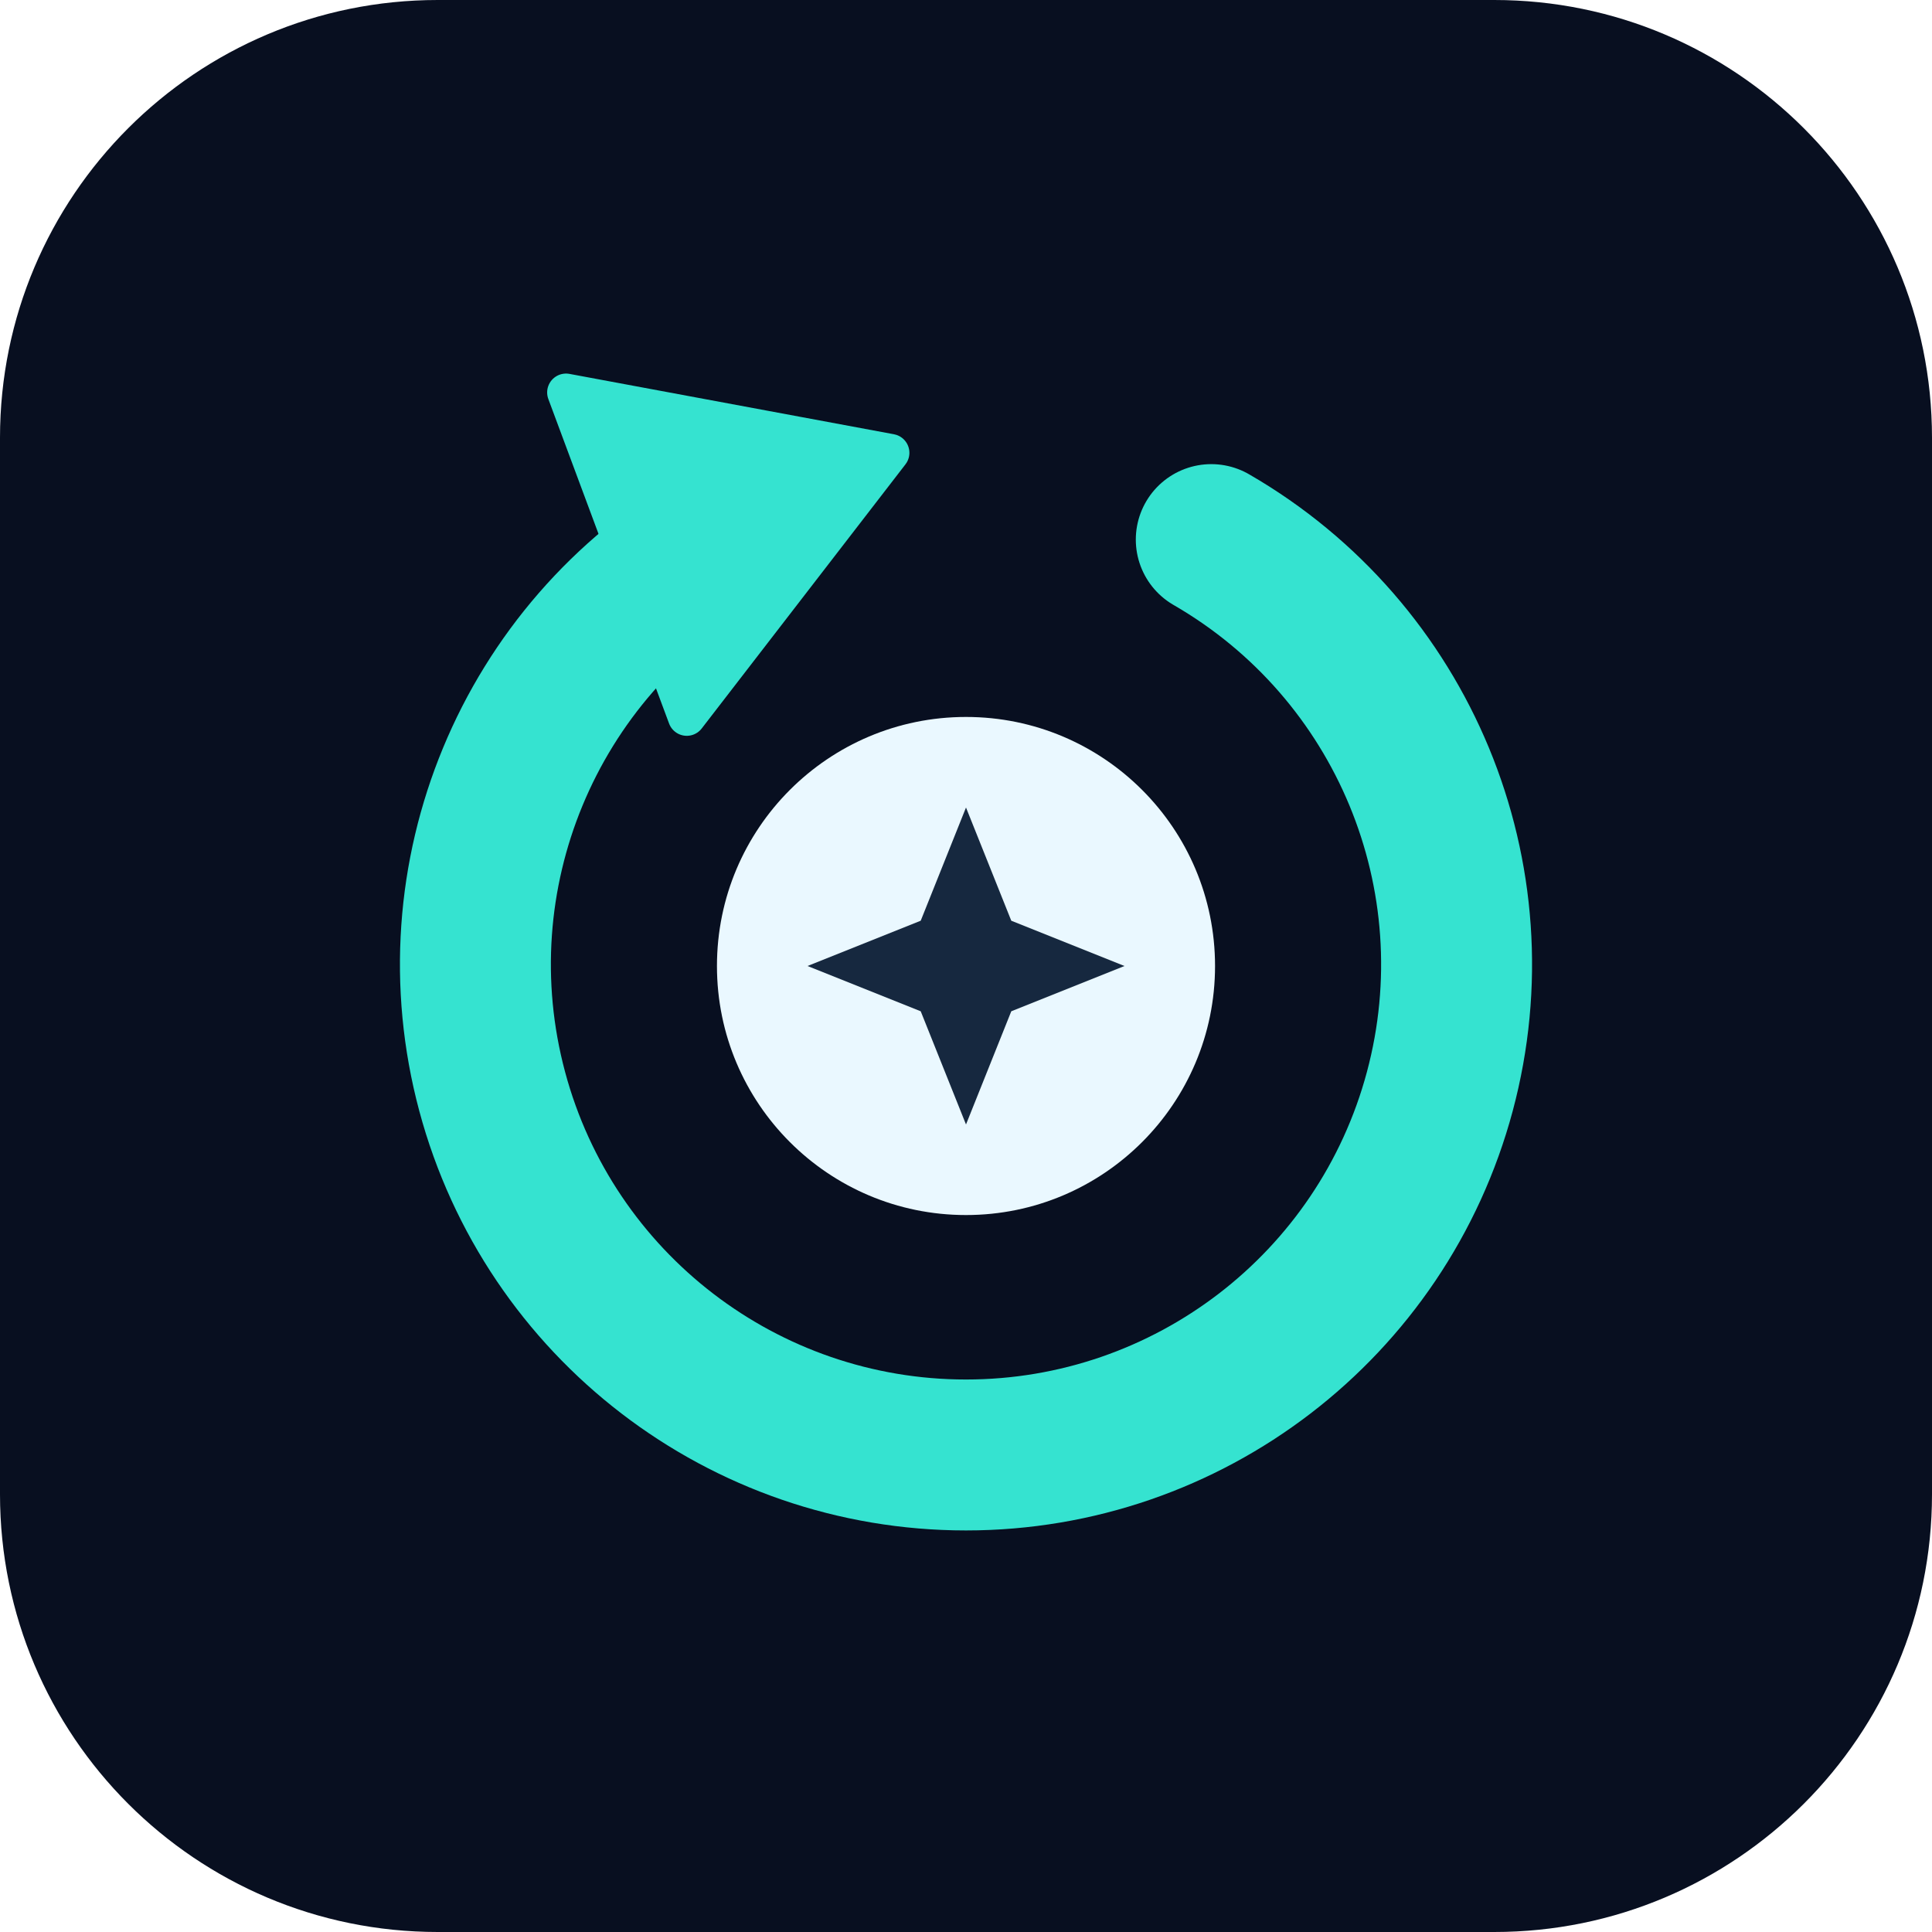
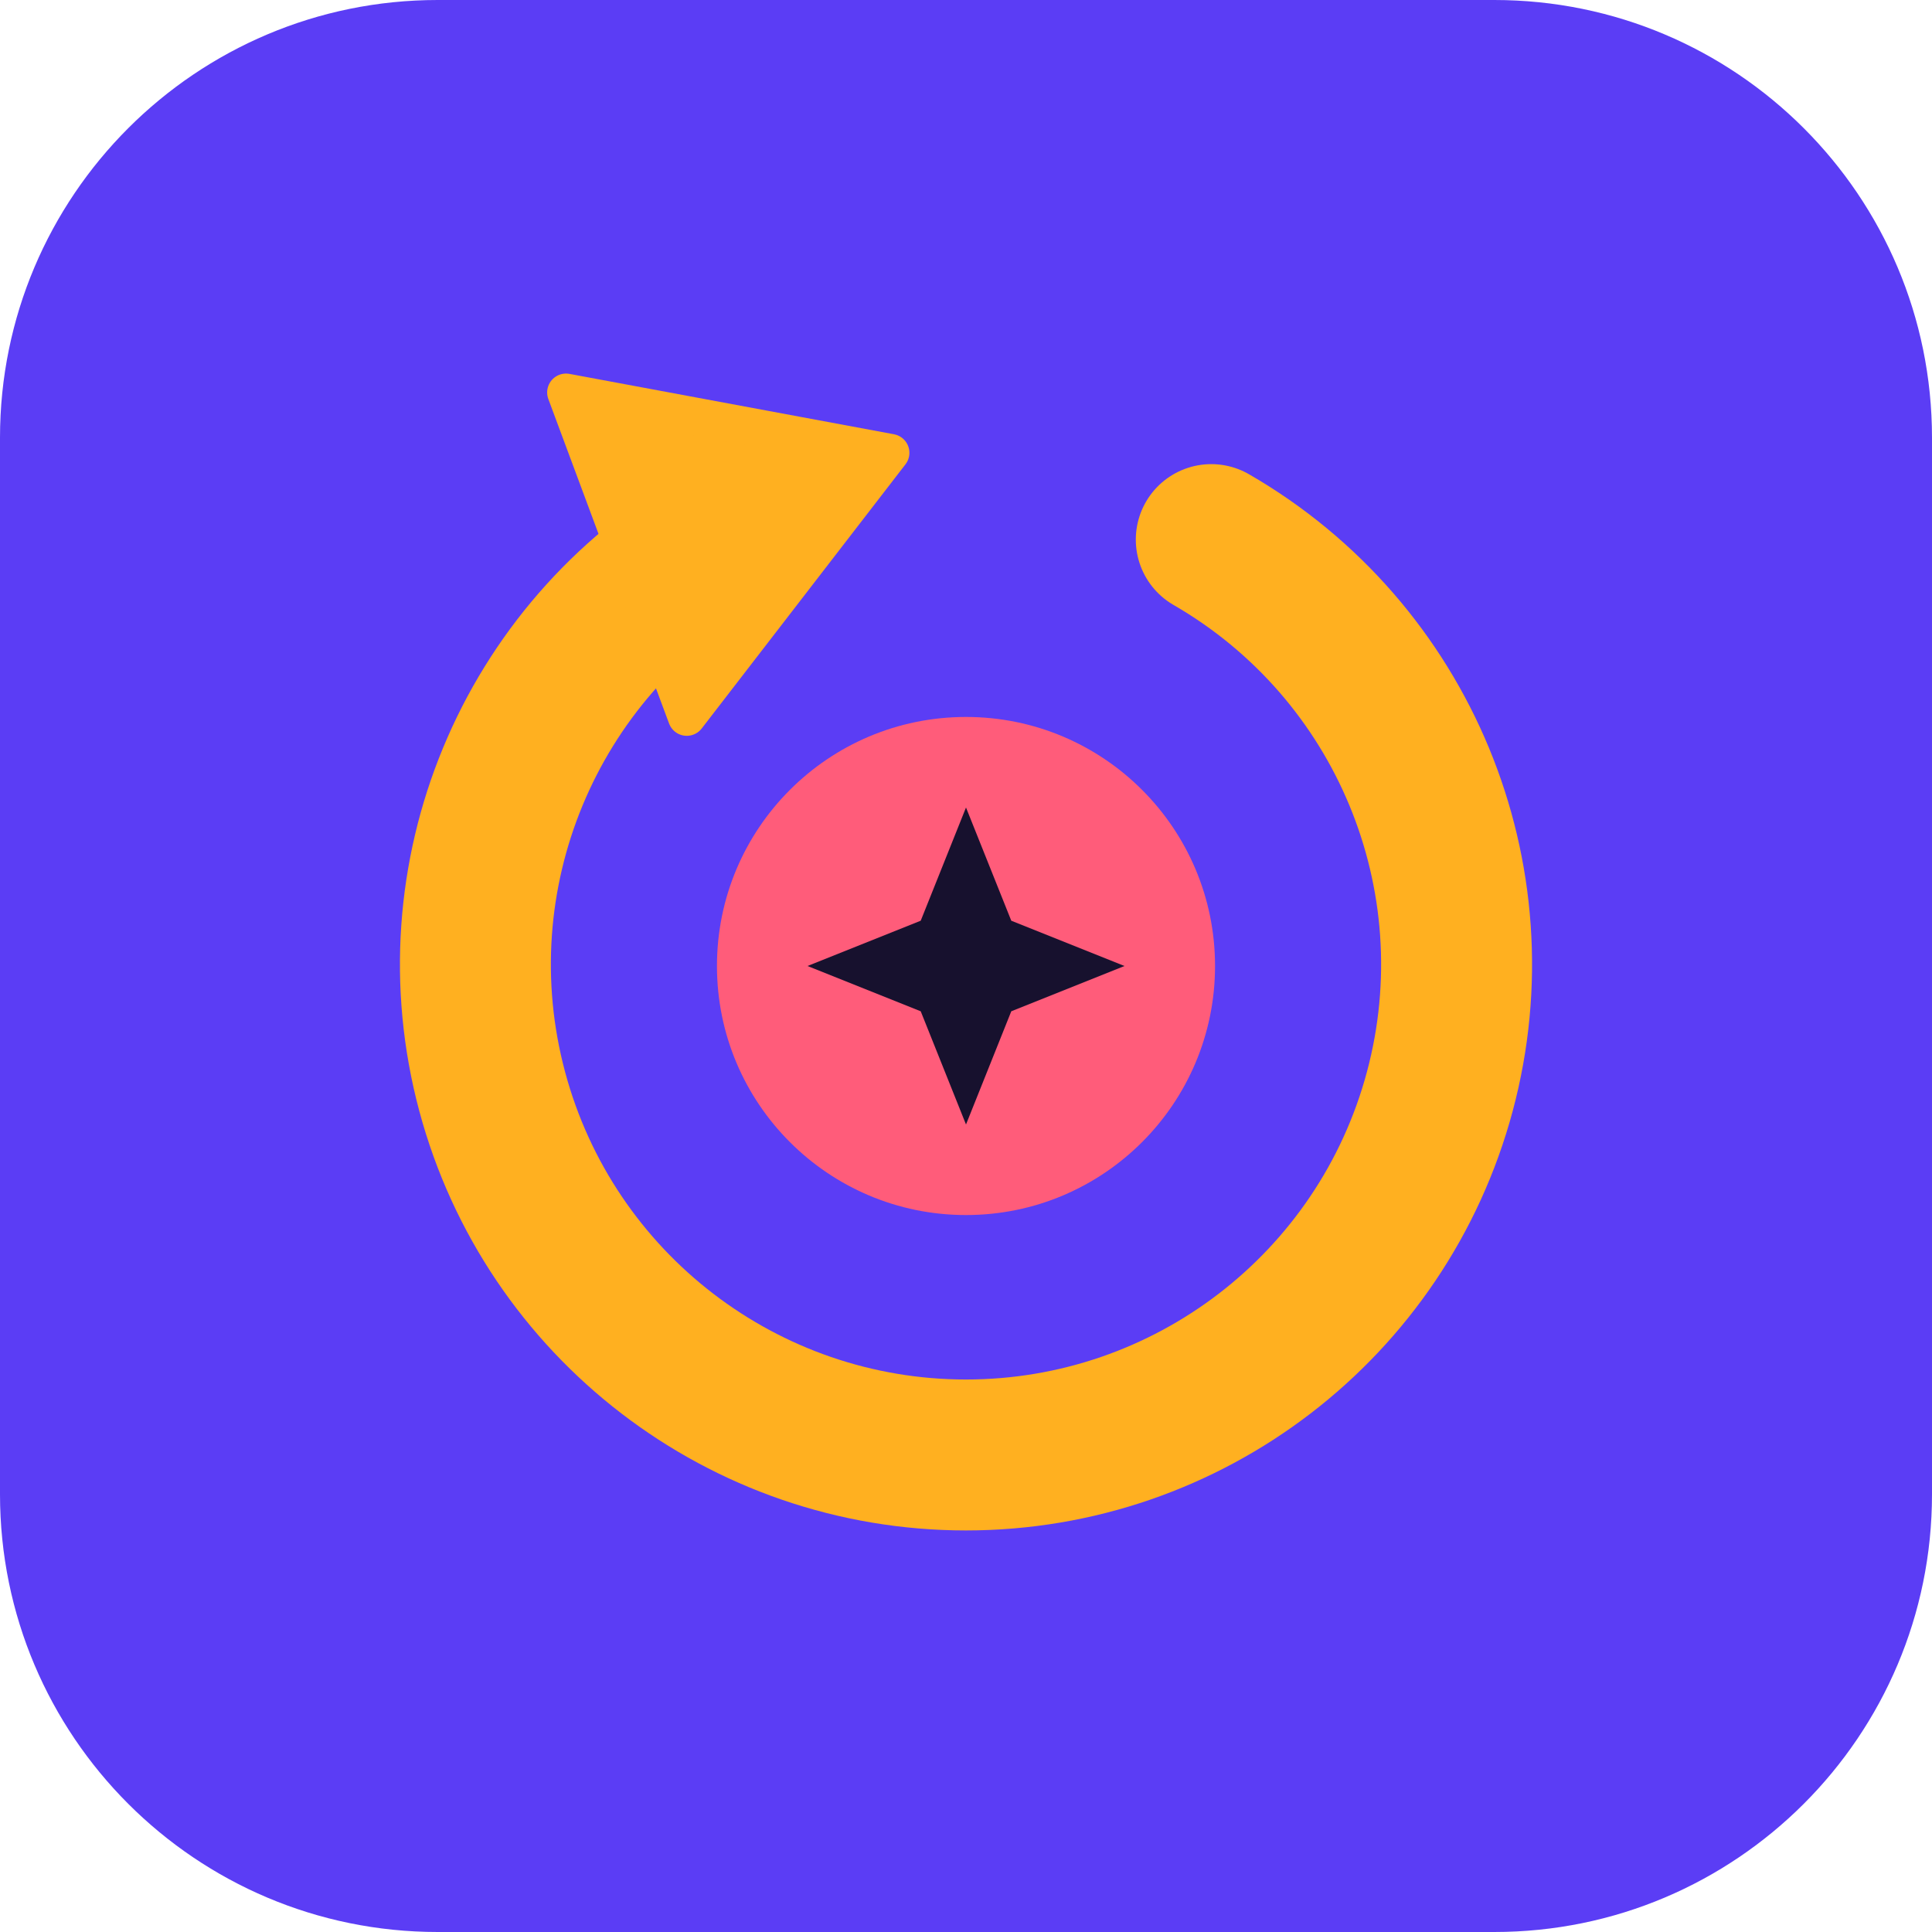
<svg xmlns="http://www.w3.org/2000/svg" viewBox="0 0 512 512" width="512" height="512">
-   <rect width="512" height="512" rx="116" fill="#080F20" />
-   <path d="M321 143 A130 130 0 1 1 191 143" fill="none" stroke="#35E3D0" stroke-width="40" stroke-linecap="round" />
-   <path d="M150 104 L236 120 L182 190 Z" fill="#35E3D0" stroke="#35E3D0" stroke-width="10" stroke-linejoin="round" />
-   <circle cx="256" cy="256" r="66" fill="#EAF8FF" />
-   <path d="M256 214 L268 244 L298 256 L268 268 L256 298 L244 268 L214 256 L244 244 Z" fill="#16283F" />
+   <rect width="512" height="512" rx="116" fill="#5B3DF5" />
+   <path d="M321 143 A130 130 0 1 1 191 143" fill="none" stroke="#FFB020" stroke-width="40" stroke-linecap="round" />
+   <path d="M150 104 L236 120 L182 190 Z" fill="#FFB020" stroke="#FFB020" stroke-width="10" stroke-linejoin="round" />
+   <circle cx="256" cy="256" r="66" fill="#FF5C7A" />
+   <path d="M256 214 L268 244 L298 256 L268 268 L256 298 L244 268 L214 256 L244 244 Z" fill="#17112E" />
</svg>
